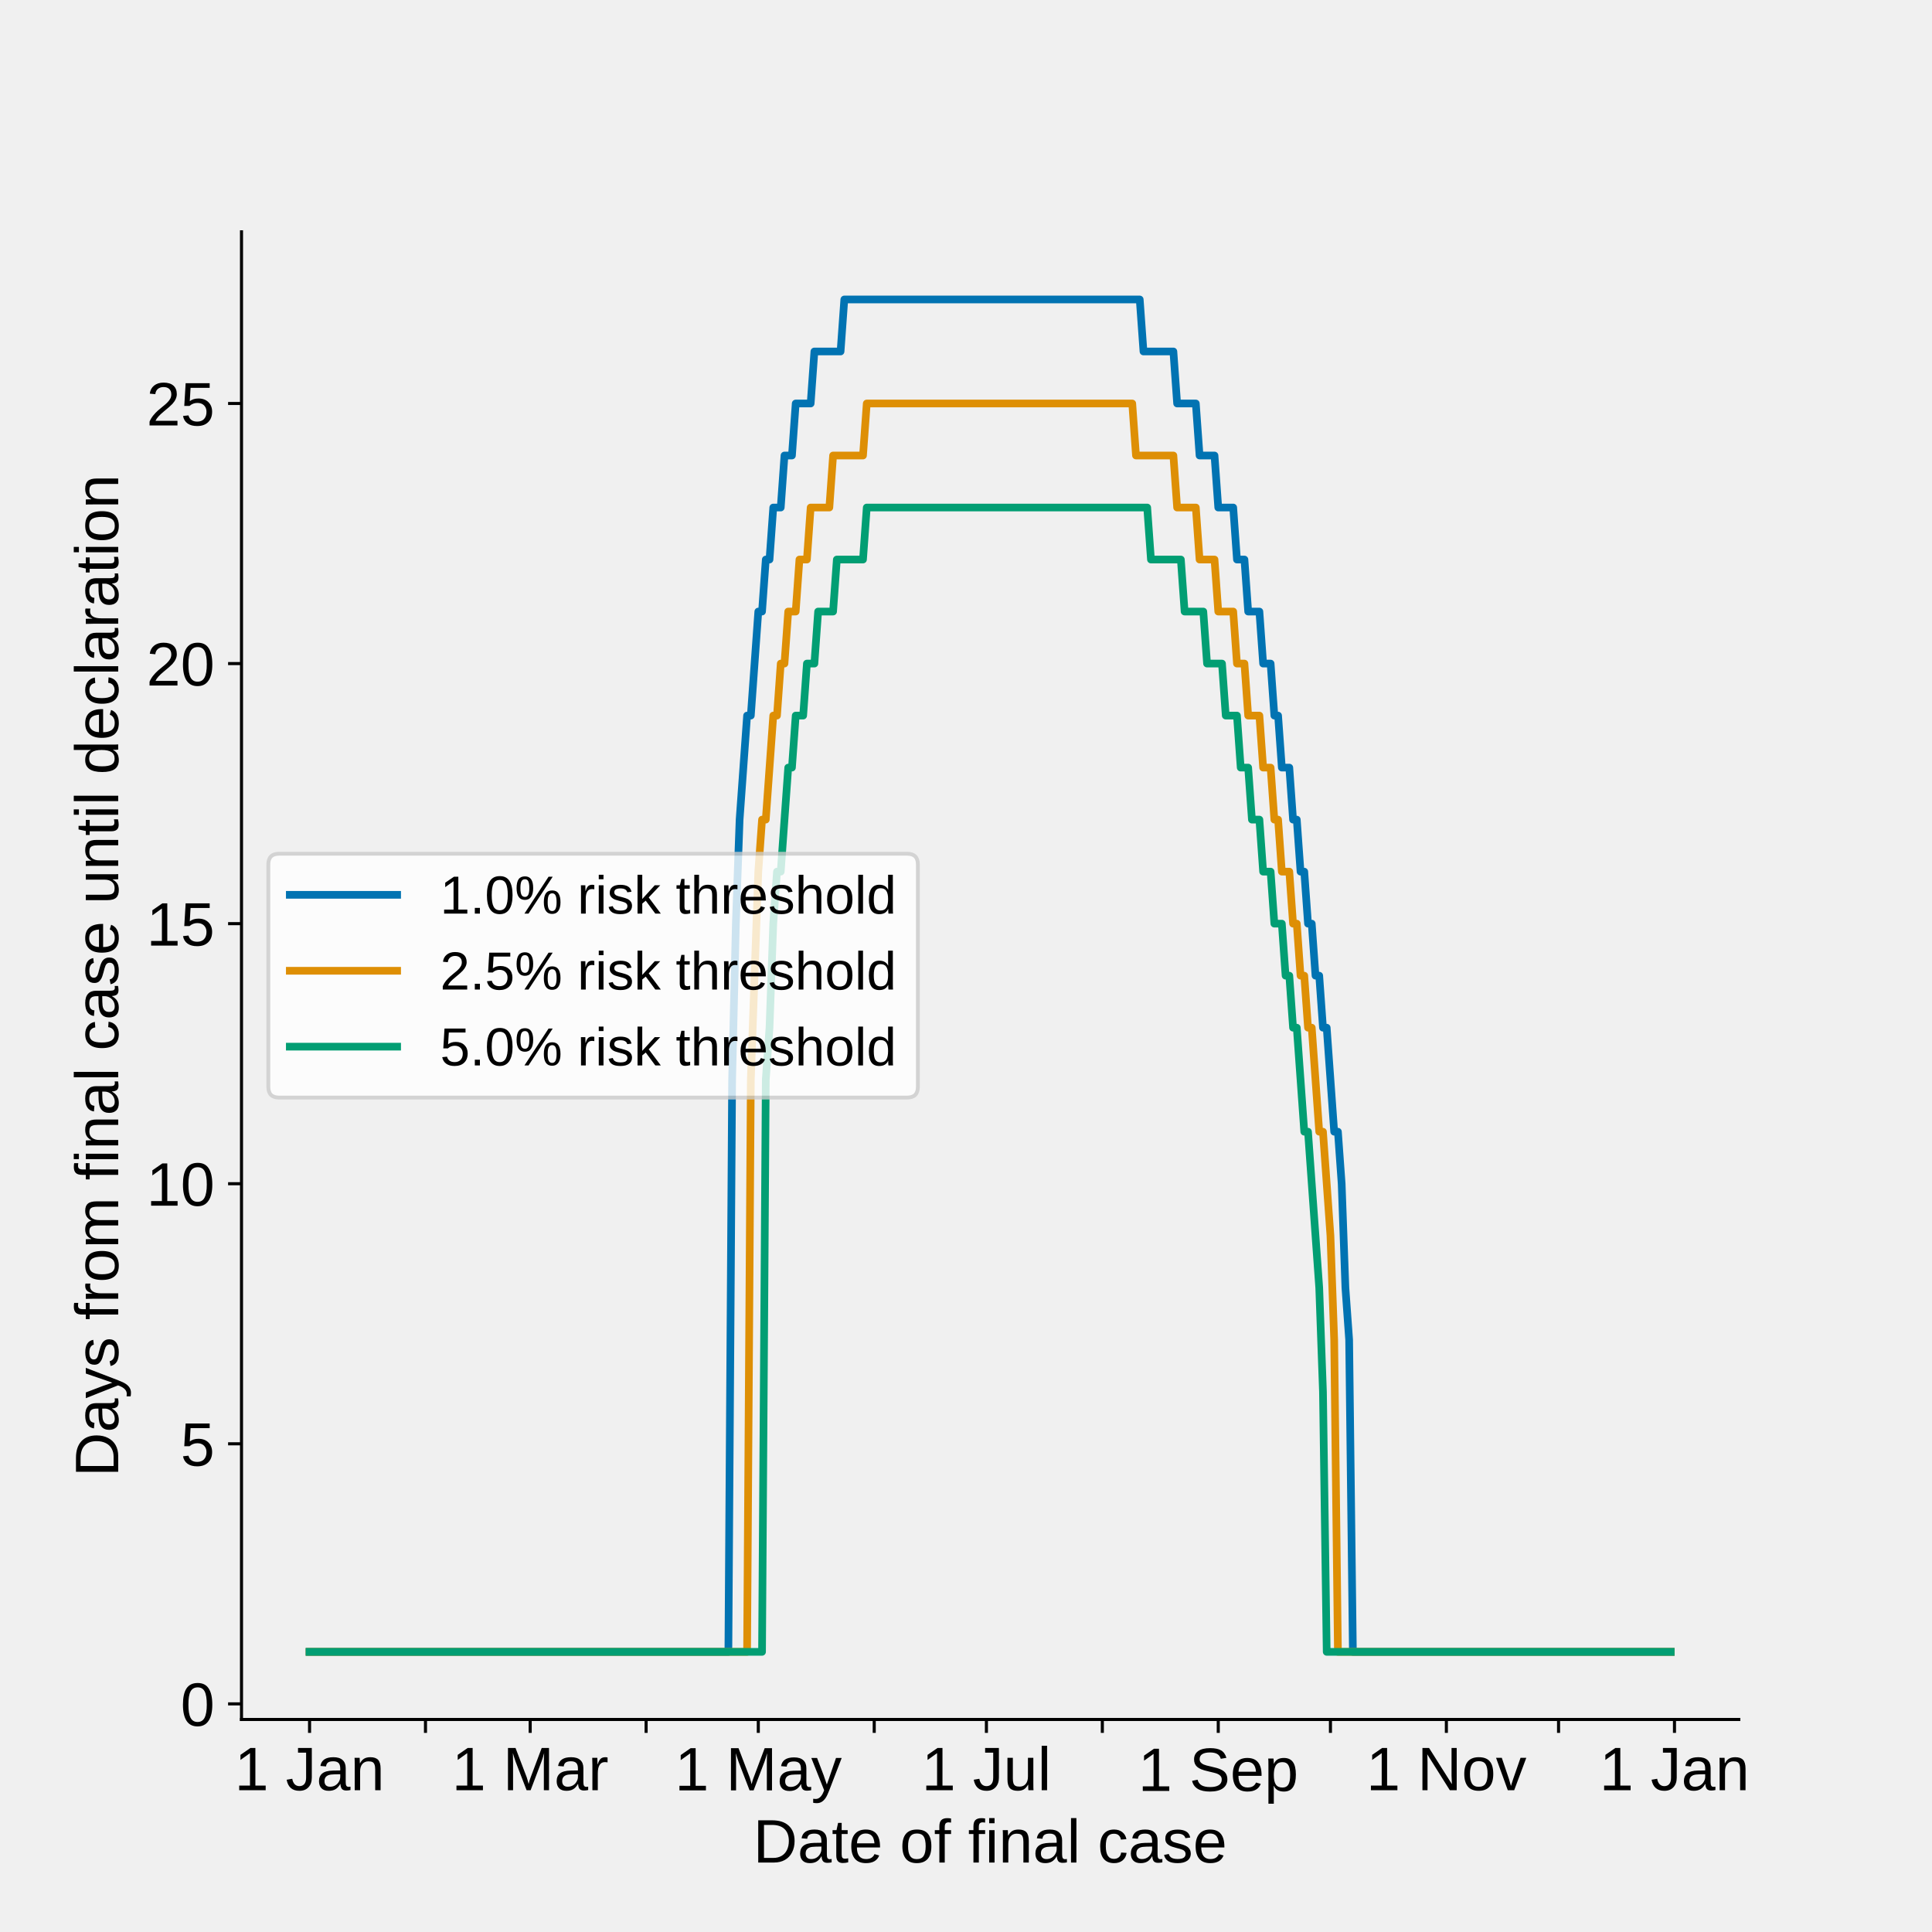
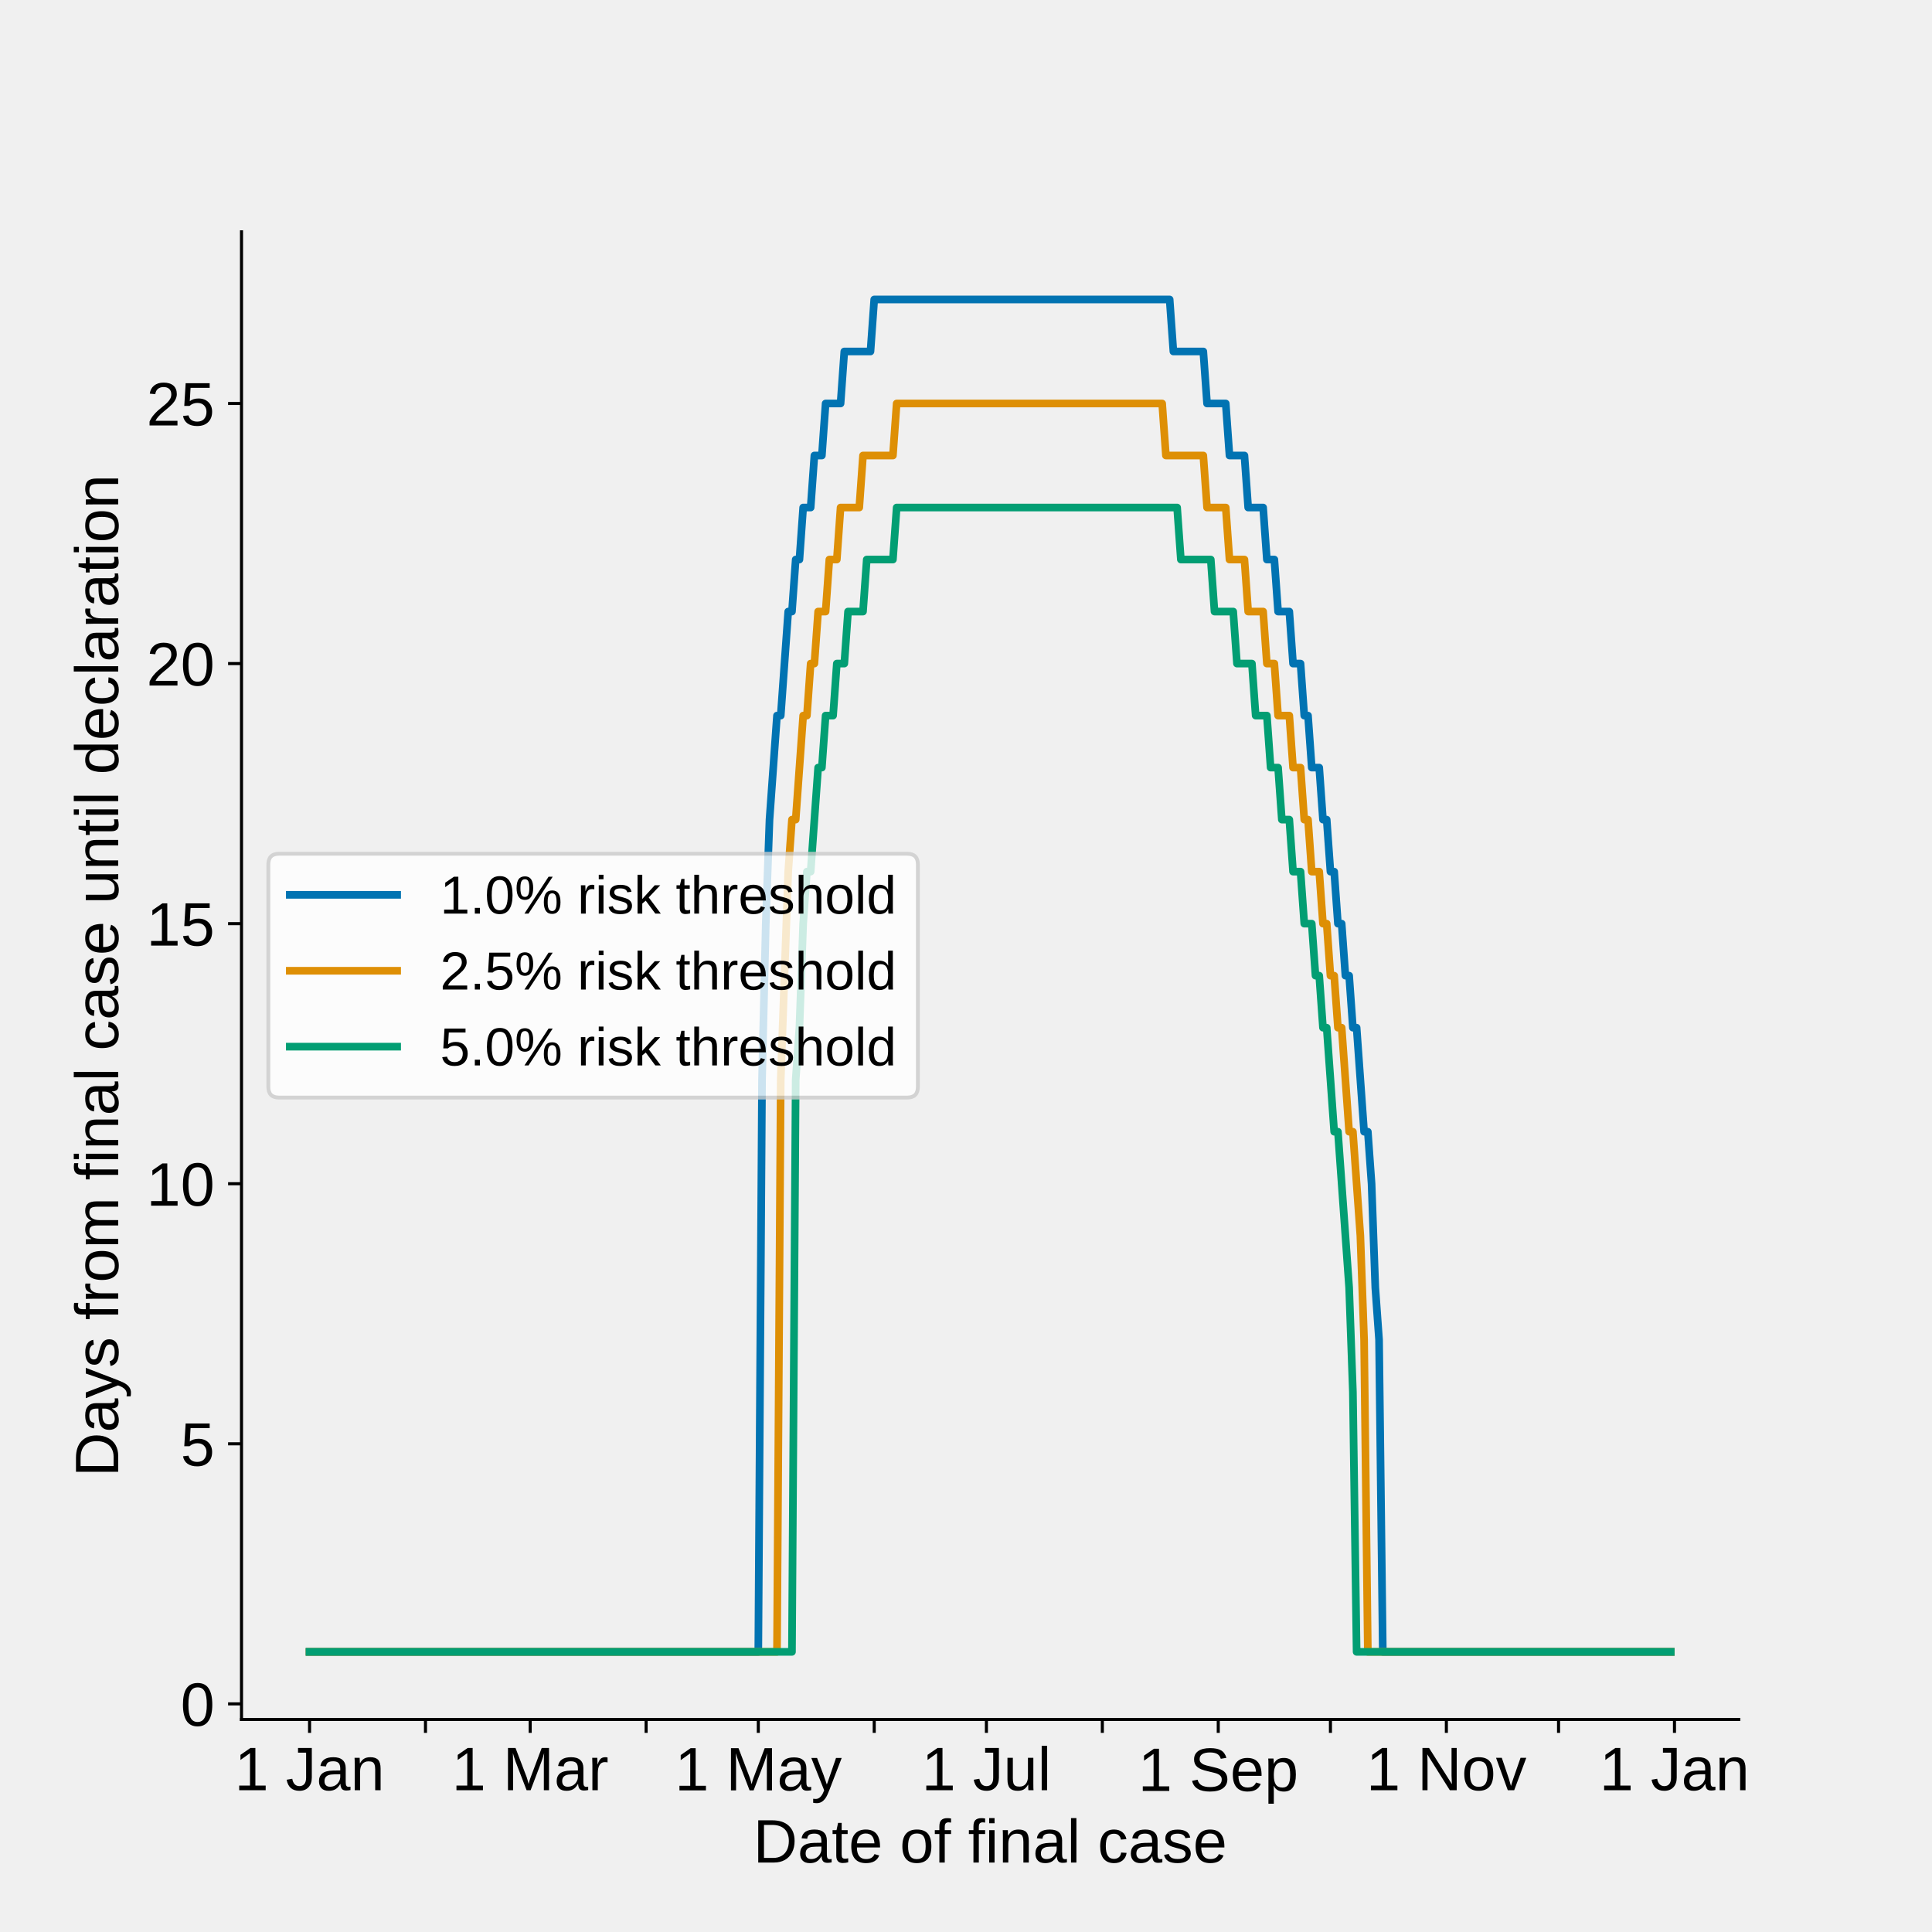
<svg xmlns="http://www.w3.org/2000/svg" xmlns:xlink="http://www.w3.org/1999/xlink" width="504pt" height="504pt" viewBox="0 0 504 504" version="1.1">
  <defs>
    <style type="text/css">*{stroke-linejoin: round; stroke-linecap: butt}</style>
  </defs>
  <g id="figure_1">
    <g id="patch_1">
      <path d="M 0 504  L 504 504  L 504 0  L 0 0  L 0 504  z " style="fill: none" />
    </g>
    <g id="axes_1">
      <g id="patch_2">
        <path d="M 63 448.56  L 453.6 448.56  L 453.6 60.48  L 63 60.48  L 63 448.56  z " style="fill: none" />
      </g>
      <g id="matplotlib.axis_1">
        <g id="xtick_1">
          <g id="line2d_1">
            <defs>
-               <path id="me6f0bc4fa4" d="M 0 0  L 0 3.5  " style="stroke: #000000; stroke-width: 0.8" />
+               <path id="mea8d8bf3bb" d="M 0 0  L 0 3.5  " style="stroke: #000000; stroke-width: 0.8" />
            </defs>
            <g>
-               <use xlink:href="#me6f0bc4fa4" x="80.755" y="448.56" style="stroke: #000000; stroke-width: 0.8" />
+               <use xlink:href="#mea8d8bf3bb" x="80.755" y="448.56" style="stroke: #000000; stroke-width: 0.8" />
            </g>
          </g>
          <g id="text_1">
            <text style="font-size: 16px; font-family: 'Arial', sans-serif; text-anchor: middle" x="80.755" y="467.012" transform="rotate(-0 80.75454 467.0125)">1 Jan</text>
          </g>
        </g>
        <g id="xtick_2">
          <g id="line2d_2">
            <g>
-               <use xlink:href="#me6f0bc4fa4" x="110.996" y="448.56" style="stroke: #000000; stroke-width: 0.8" />
+               <use xlink:href="#mea8d8bf3bb" x="110.996" y="448.56" style="stroke: #000000; stroke-width: 0.8" />
            </g>
          </g>
        </g>
        <g id="xtick_3">
          <g id="line2d_3">
            <g>
-               <use xlink:href="#me6f0bc4fa4" x="138.31" y="448.56" style="stroke: #000000; stroke-width: 0.8" />
+               <use xlink:href="#mea8d8bf3bb" x="138.31" y="448.56" style="stroke: #000000; stroke-width: 0.8" />
            </g>
          </g>
          <g id="text_2">
            <text style="font-size: 16px; font-family: 'Arial', sans-serif; text-anchor: middle" x="138.31" y="467.012" transform="rotate(-0 138.3105 467.0125)">1 Mar</text>
          </g>
        </g>
        <g id="xtick_4">
          <g id="line2d_4">
            <g>
-               <use xlink:href="#me6f0bc4fa4" x="168.552" y="448.56" style="stroke: #000000; stroke-width: 0.8" />
+               <use xlink:href="#mea8d8bf3bb" x="168.552" y="448.56" style="stroke: #000000; stroke-width: 0.8" />
            </g>
          </g>
        </g>
        <g id="xtick_5">
          <g id="line2d_5">
            <g>
-               <use xlink:href="#me6f0bc4fa4" x="197.817" y="448.56" style="stroke: #000000; stroke-width: 0.8" />
+               <use xlink:href="#mea8d8bf3bb" x="197.817" y="448.56" style="stroke: #000000; stroke-width: 0.8" />
            </g>
          </g>
          <g id="text_3">
            <text style="font-size: 16px; font-family: 'Arial', sans-serif; text-anchor: middle" x="197.817" y="467.06" transform="rotate(-0 197.8175 467.06)">1 May</text>
          </g>
        </g>
        <g id="xtick_6">
          <g id="line2d_6">
            <g>
-               <use xlink:href="#me6f0bc4fa4" x="228.059" y="448.56" style="stroke: #000000; stroke-width: 0.8" />
+               <use xlink:href="#mea8d8bf3bb" x="228.059" y="448.56" style="stroke: #000000; stroke-width: 0.8" />
            </g>
          </g>
        </g>
        <g id="xtick_7">
          <g id="line2d_7">
            <g>
-               <use xlink:href="#me6f0bc4fa4" x="257.324" y="448.56" style="stroke: #000000; stroke-width: 0.8" />
+               <use xlink:href="#mea8d8bf3bb" x="257.324" y="448.56" style="stroke: #000000; stroke-width: 0.8" />
            </g>
          </g>
          <g id="text_4">
            <text style="font-size: 16px; font-family: 'Arial', sans-serif; text-anchor: middle" x="257.324" y="467.012" transform="rotate(-0 257.3245 467.0125)">1 Jul</text>
          </g>
        </g>
        <g id="xtick_8">
          <g id="line2d_8">
            <g>
-               <use xlink:href="#me6f0bc4fa4" x="287.566" y="448.56" style="stroke: #000000; stroke-width: 0.8" />
+               <use xlink:href="#mea8d8bf3bb" x="287.566" y="448.56" style="stroke: #000000; stroke-width: 0.8" />
            </g>
          </g>
        </g>
        <g id="xtick_9">
          <g id="line2d_9">
            <g>
-               <use xlink:href="#me6f0bc4fa4" x="317.807" y="448.56" style="stroke: #000000; stroke-width: 0.8" />
+               <use xlink:href="#mea8d8bf3bb" x="317.807" y="448.56" style="stroke: #000000; stroke-width: 0.8" />
            </g>
          </g>
          <g id="text_5">
            <text style="font-size: 16px; font-family: 'Arial', sans-serif; text-anchor: middle" x="317.807" y="467.207" transform="rotate(-0 317.807 467.2075)">1 Sep</text>
          </g>
        </g>
        <g id="xtick_10">
          <g id="line2d_10">
            <g>
-               <use xlink:href="#me6f0bc4fa4" x="347.073" y="448.56" style="stroke: #000000; stroke-width: 0.8" />
+               <use xlink:href="#mea8d8bf3bb" x="347.073" y="448.56" style="stroke: #000000; stroke-width: 0.8" />
            </g>
          </g>
        </g>
        <g id="xtick_11">
          <g id="line2d_11">
            <g>
-               <use xlink:href="#me6f0bc4fa4" x="377.314" y="448.56" style="stroke: #000000; stroke-width: 0.8" />
+               <use xlink:href="#mea8d8bf3bb" x="377.314" y="448.56" style="stroke: #000000; stroke-width: 0.8" />
            </g>
          </g>
          <g id="text_6">
            <text style="font-size: 16px; font-family: 'Arial', sans-serif; text-anchor: middle" x="377.314" y="467.012" transform="rotate(-0 377.314 467.0125)">1 Nov</text>
          </g>
        </g>
        <g id="xtick_12">
          <g id="line2d_12">
            <g>
-               <use xlink:href="#me6f0bc4fa4" x="406.58" y="448.56" style="stroke: #000000; stroke-width: 0.8" />
+               <use xlink:href="#mea8d8bf3bb" x="406.58" y="448.56" style="stroke: #000000; stroke-width: 0.8" />
            </g>
          </g>
        </g>
        <g id="xtick_13">
          <g id="line2d_13">
            <g>
-               <use xlink:href="#me6f0bc4fa4" x="436.821" y="448.56" style="stroke: #000000; stroke-width: 0.8" />
+               <use xlink:href="#mea8d8bf3bb" x="436.821" y="448.56" style="stroke: #000000; stroke-width: 0.8" />
            </g>
          </g>
          <g id="text_7">
            <text style="font-size: 16px; font-family: 'Arial', sans-serif; text-anchor: middle" x="436.821" y="467.012" transform="rotate(-0 436.821 467.0125)">1 Jan</text>
          </g>
        </g>
        <g id="text_8">
          <text style="font-size: 16px; font-family: 'Arial', sans-serif; text-anchor: middle" x="258.3" y="485.88" transform="rotate(-0 258.3 485.88)">Date of final case</text>
        </g>
      </g>
      <g id="matplotlib.axis_2">
        <g id="ytick_1">
          <g id="line2d_14">
            <defs>
-               <path id="m90ecdfde08" d="M 0 0  L -3.5 0  " style="stroke: #000000; stroke-width: 0.8" />
+               <path id="m13652b4859" d="M 0 0  L -3.5 0  " style="stroke: #000000; stroke-width: 0.8" />
            </defs>
            <g>
-               <use xlink:href="#m90ecdfde08" x="63" y="444.489" style="stroke: #000000; stroke-width: 0.8" />
+               <use xlink:href="#m13652b4859" x="63" y="444.489" style="stroke: #000000; stroke-width: 0.8" />
            </g>
          </g>
          <g id="text_9">
            <text style="font-size: 16px; font-family: 'Arial', sans-serif; text-anchor: end" x="56" y="450.215" transform="rotate(-0 56 450.2155)">0</text>
          </g>
        </g>
        <g id="ytick_2">
          <g id="line2d_15">
            <g>
-               <use xlink:href="#m90ecdfde08" x="63" y="376.643" style="stroke: #000000; stroke-width: 0.8" />
+               <use xlink:href="#m13652b4859" x="63" y="376.643" style="stroke: #000000; stroke-width: 0.8" />
            </g>
          </g>
          <g id="text_10">
            <text style="font-size: 16px; font-family: 'Arial', sans-serif; text-anchor: end" x="56" y="382.369" transform="rotate(-0 56 382.3693)">5</text>
          </g>
        </g>
        <g id="ytick_3">
          <g id="line2d_16">
            <g>
-               <use xlink:href="#m90ecdfde08" x="63" y="308.797" style="stroke: #000000; stroke-width: 0.8" />
+               <use xlink:href="#m13652b4859" x="63" y="308.797" style="stroke: #000000; stroke-width: 0.8" />
            </g>
          </g>
          <g id="text_11">
            <text style="font-size: 16px; font-family: 'Arial', sans-serif; text-anchor: end" x="56" y="314.523" transform="rotate(-0 56 314.5232)">10</text>
          </g>
        </g>
        <g id="ytick_4">
          <g id="line2d_17">
            <g>
-               <use xlink:href="#m90ecdfde08" x="63" y="240.951" style="stroke: #000000; stroke-width: 0.8" />
+               <use xlink:href="#m13652b4859" x="63" y="240.951" style="stroke: #000000; stroke-width: 0.8" />
            </g>
          </g>
          <g id="text_12">
            <text style="font-size: 16px; font-family: 'Arial', sans-serif; text-anchor: end" x="56" y="246.677" transform="rotate(-0 56 246.677)">15</text>
          </g>
        </g>
        <g id="ytick_5">
          <g id="line2d_18">
            <g>
-               <use xlink:href="#m90ecdfde08" x="63" y="173.105" style="stroke: #000000; stroke-width: 0.8" />
+               <use xlink:href="#m13652b4859" x="63" y="173.105" style="stroke: #000000; stroke-width: 0.8" />
            </g>
          </g>
          <g id="text_13">
            <text style="font-size: 16px; font-family: 'Arial', sans-serif; text-anchor: end" x="56" y="178.831" transform="rotate(-0 56 178.8309)">20</text>
          </g>
        </g>
        <g id="ytick_6">
          <g id="line2d_19">
            <g>
-               <use xlink:href="#m90ecdfde08" x="63" y="105.258" style="stroke: #000000; stroke-width: 0.8" />
+               <use xlink:href="#m13652b4859" x="63" y="105.258" style="stroke: #000000; stroke-width: 0.8" />
            </g>
          </g>
          <g id="text_14">
            <text style="font-size: 16px; font-family: 'Arial', sans-serif; text-anchor: end" x="56" y="110.985" transform="rotate(-0 56 110.9847)">25</text>
          </g>
        </g>
        <g id="text_15">
          <text style="font-size: 16px; font-family: 'Arial', sans-serif; text-anchor: middle" x="30.837" y="254.52" transform="rotate(-90 30.8375 254.52)">Days from final case until declaration</text>
        </g>
      </g>
      <g id="line2d_20">
-         <path d="M 80.755 430.92  L 190.013 430.92  L 190.989 281.658  L 191.964 240.951  L 192.94 213.812  L 194.891 186.674  L 195.866 186.674  L 197.817 159.535  L 198.793 159.535  L 199.769 145.966  L 200.744 145.966  L 201.72 132.397  L 203.671 132.397  L 204.646 118.828  L 206.597 118.828  L 207.573 105.258  L 211.475 105.258  L 212.45 91.689  L 219.279 91.689  L 220.255 78.12  L 297.321 78.12  L 298.297 91.689  L 306.101 91.689  L 307.076 105.258  L 311.954 105.258  L 312.929 118.828  L 316.831 118.828  L 317.807 132.397  L 321.709 132.397  L 322.685 145.966  L 324.636 145.966  L 325.611 159.535  L 328.538 159.535  L 329.513 173.105  L 331.464 173.105  L 332.44 186.674  L 333.415 186.674  L 334.391 200.243  L 336.342 200.243  L 337.317 213.812  L 338.293 213.812  L 339.269 227.382  L 340.244 227.382  L 341.22 240.951  L 342.195 240.951  L 343.171 254.52  L 344.146 254.52  L 345.122 268.089  L 346.097 268.089  L 348.048 295.228  L 349.024 295.228  L 349.999 308.797  L 350.975 335.935  L 351.95 349.505  L 352.926 430.92  L 435.845 430.92  L 435.845 430.92  " clip-path="url(#p52177898fe)" style="fill: none; stroke: #0173b2; stroke-width: 2; stroke-linecap: square" />
+         <path d="M 80.755 430.92  L 197.817 430.92  L 198.793 281.658  L 199.769 240.951  L 200.744 213.812  L 202.695 186.674  L 203.671 186.674  L 205.622 159.535  L 206.597 159.535  L 207.573 145.966  L 208.548 145.966  L 209.524 132.397  L 211.475 132.397  L 212.45 118.828  L 214.401 118.828  L 215.377 105.258  L 219.279 105.258  L 220.255 91.689  L 227.083 91.689  L 228.059 78.12  L 305.125 78.12  L 306.101 91.689  L 313.905 91.689  L 314.88 105.258  L 319.758 105.258  L 320.734 118.828  L 324.636 118.828  L 325.611 132.397  L 329.513 132.397  L 330.489 145.966  L 332.44 145.966  L 333.415 159.535  L 336.342 159.535  L 337.317 173.105  L 339.269 173.105  L 340.244 186.674  L 341.22 186.674  L 342.195 200.243  L 344.146 200.243  L 345.122 213.812  L 346.097 213.812  L 347.073 227.382  L 348.048 227.382  L 349.024 240.951  L 349.999 240.951  L 350.975 254.52  L 351.95 254.52  L 352.926 268.089  L 353.901 268.089  L 355.852 295.228  L 356.828 295.228  L 357.803 308.797  L 358.779 335.935  L 359.755 349.505  L 360.73 430.92  L 435.845 430.92  L 435.845 430.92  " clip-path="url(#p3b78c2c4e9)" style="fill: none; stroke: #0173b2; stroke-width: 2; stroke-linecap: square" />
      </g>
      <g id="line2d_21">
-         <path d="M 80.755 430.92  L 194.891 430.92  L 195.866 281.658  L 197.817 227.382  L 198.793 213.812  L 199.769 213.812  L 201.72 186.674  L 202.695 186.674  L 203.671 173.105  L 204.646 173.105  L 205.622 159.535  L 207.573 159.535  L 208.548 145.966  L 210.499 145.966  L 211.475 132.397  L 216.352 132.397  L 217.328 118.828  L 225.132 118.828  L 226.108 105.258  L 295.37 105.258  L 296.345 118.828  L 306.101 118.828  L 307.076 132.397  L 311.954 132.397  L 312.929 145.966  L 316.831 145.966  L 317.807 159.535  L 321.709 159.535  L 322.685 173.105  L 324.636 173.105  L 325.611 186.674  L 328.538 186.674  L 329.513 200.243  L 331.464 200.243  L 332.44 213.812  L 333.415 213.812  L 334.391 227.382  L 336.342 227.382  L 337.317 240.951  L 338.293 240.951  L 339.269 254.52  L 340.244 254.52  L 341.22 268.089  L 342.195 268.089  L 344.146 295.228  L 345.122 295.228  L 347.073 322.366  L 348.048 349.505  L 349.024 430.92  L 435.845 430.92  L 435.845 430.92  " clip-path="url(#p52177898fe)" style="fill: none; stroke: #de8f05; stroke-width: 2; stroke-linecap: square" />
+         <path d="M 80.755 430.92  L 202.695 430.92  L 203.671 281.658  L 205.622 227.382  L 206.597 213.812  L 207.573 213.812  L 209.524 186.674  L 210.499 186.674  L 211.475 173.105  L 212.45 173.105  L 213.426 159.535  L 215.377 159.535  L 216.352 145.966  L 218.303 145.966  L 219.279 132.397  L 224.157 132.397  L 225.132 118.828  L 232.936 118.828  L 233.912 105.258  L 303.174 105.258  L 304.15 118.828  L 313.905 118.828  L 314.88 132.397  L 319.758 132.397  L 320.734 145.966  L 324.636 145.966  L 325.611 159.535  L 329.513 159.535  L 330.489 173.105  L 332.44 173.105  L 333.415 186.674  L 336.342 186.674  L 337.317 200.243  L 339.269 200.243  L 340.244 213.812  L 341.22 213.812  L 342.195 227.382  L 344.146 227.382  L 345.122 240.951  L 346.097 240.951  L 347.073 254.52  L 348.048 254.52  L 349.024 268.089  L 349.999 268.089  L 351.95 295.228  L 352.926 295.228  L 354.877 322.366  L 355.852 349.505  L 356.828 430.92  L 435.845 430.92  L 435.845 430.92  " clip-path="url(#p3b78c2c4e9)" style="fill: none; stroke: #de8f05; stroke-width: 2; stroke-linecap: square" />
      </g>
      <g id="line2d_22">
-         <path d="M 80.755 430.92  L 198.793 430.92  L 199.769 281.658  L 200.744 268.089  L 201.72 240.951  L 202.695 227.382  L 203.671 227.382  L 205.622 200.243  L 206.597 200.243  L 207.573 186.674  L 209.524 186.674  L 210.499 173.105  L 212.45 173.105  L 213.426 159.535  L 217.328 159.535  L 218.303 145.966  L 225.132 145.966  L 226.108 132.397  L 299.272 132.397  L 300.248 145.966  L 308.052 145.966  L 309.027 159.535  L 313.905 159.535  L 314.88 173.105  L 318.783 173.105  L 319.758 186.674  L 322.685 186.674  L 323.66 200.243  L 325.611 200.243  L 326.587 213.812  L 328.538 213.812  L 329.513 227.382  L 331.464 227.382  L 332.44 240.951  L 334.391 240.951  L 335.366 254.52  L 336.342 254.52  L 337.317 268.089  L 338.293 268.089  L 340.244 295.228  L 341.22 295.228  L 344.146 335.935  L 345.122 363.074  L 346.097 430.92  L 435.845 430.92  L 435.845 430.92  " clip-path="url(#p52177898fe)" style="fill: none; stroke: #029e73; stroke-width: 2; stroke-linecap: square" />
+         <path d="M 80.755 430.92  L 206.597 430.92  L 207.573 281.658  L 208.548 268.089  L 209.524 240.951  L 210.499 227.382  L 211.475 227.382  L 213.426 200.243  L 214.401 200.243  L 215.377 186.674  L 217.328 186.674  L 218.303 173.105  L 220.255 173.105  L 221.23 159.535  L 225.132 159.535  L 226.108 145.966  L 232.936 145.966  L 233.912 132.397  L 307.076 132.397  L 308.052 145.966  L 315.856 145.966  L 316.831 159.535  L 321.709 159.535  L 322.685 173.105  L 326.587 173.105  L 327.562 186.674  L 330.489 186.674  L 331.464 200.243  L 333.415 200.243  L 334.391 213.812  L 336.342 213.812  L 337.317 227.382  L 339.269 227.382  L 340.244 240.951  L 342.195 240.951  L 343.171 254.52  L 344.146 254.52  L 345.122 268.089  L 346.097 268.089  L 348.048 295.228  L 349.024 295.228  L 351.95 335.935  L 352.926 363.074  L 353.901 430.92  L 435.845 430.92  L 435.845 430.92  " clip-path="url(#p3b78c2c4e9)" style="fill: none; stroke: #029e73; stroke-width: 2; stroke-linecap: square" />
      </g>
      <g id="patch_3">
        <path d="M 63 448.56  L 63 60.48  " style="fill: none; stroke: #000000; stroke-width: 0.8; stroke-linejoin: miter; stroke-linecap: square" />
      </g>
      <g id="patch_4">
        <path d="M 63 448.56  L 453.6 448.56  " style="fill: none; stroke: #000000; stroke-width: 0.8; stroke-linejoin: miter; stroke-linecap: square" />
      </g>
      <g id="legend_1">
        <g id="patch_5">
          <path d="M 72.8 286.325  L 236.648 286.325  Q 239.448 286.325 239.448 283.525  L 239.448 225.515  Q 239.448 222.715 236.648 222.715  L 72.8 222.715  Q 70 222.715 70 225.515  L 70 283.525  Q 70 286.325 72.8 286.325  z " style="fill: #ffffff; opacity: 0.8; stroke: #cccccc; stroke-linejoin: miter" />
        </g>
        <g id="line2d_23">
          <path d="M 75.6 233.436  L 89.6 233.436  L 103.6 233.436  " style="fill: none; stroke: #0173b2; stroke-width: 2; stroke-linecap: square" />
        </g>
        <g id="text_16">
          <text style="font-size: 14px; font-family: 'Arial', sans-serif; text-anchor: start" x="114.8" y="238.336" transform="rotate(-0 114.8 238.3358)">1.0% risk threshold</text>
        </g>
        <g id="line2d_24">
          <path d="M 75.6 253.239  L 89.6 253.239  L 103.6 253.239  " style="fill: none; stroke: #de8f05; stroke-width: 2; stroke-linecap: square" />
        </g>
        <g id="text_17">
          <text style="font-size: 14px; font-family: 'Arial', sans-serif; text-anchor: start" x="114.8" y="258.139" transform="rotate(-0 114.8 258.1392)">2.5% risk threshold</text>
        </g>
        <g id="line2d_25">
          <path d="M 75.6 273.043  L 89.6 273.043  L 103.6 273.043  " style="fill: none; stroke: #029e73; stroke-width: 2; stroke-linecap: square" />
        </g>
        <g id="text_18">
          <text style="font-size: 14px; font-family: 'Arial', sans-serif; text-anchor: start" x="114.8" y="277.943" transform="rotate(-0 114.8 277.9427)">5.0% risk threshold</text>
        </g>
      </g>
    </g>
  </g>
  <defs>
-     <clipPath id="p52177898fe">
+     <clipPath id="p3b78c2c4e9">
      <rect x="63" y="60.48" width="390.6" height="388.08" />
    </clipPath>
  </defs>
</svg>
